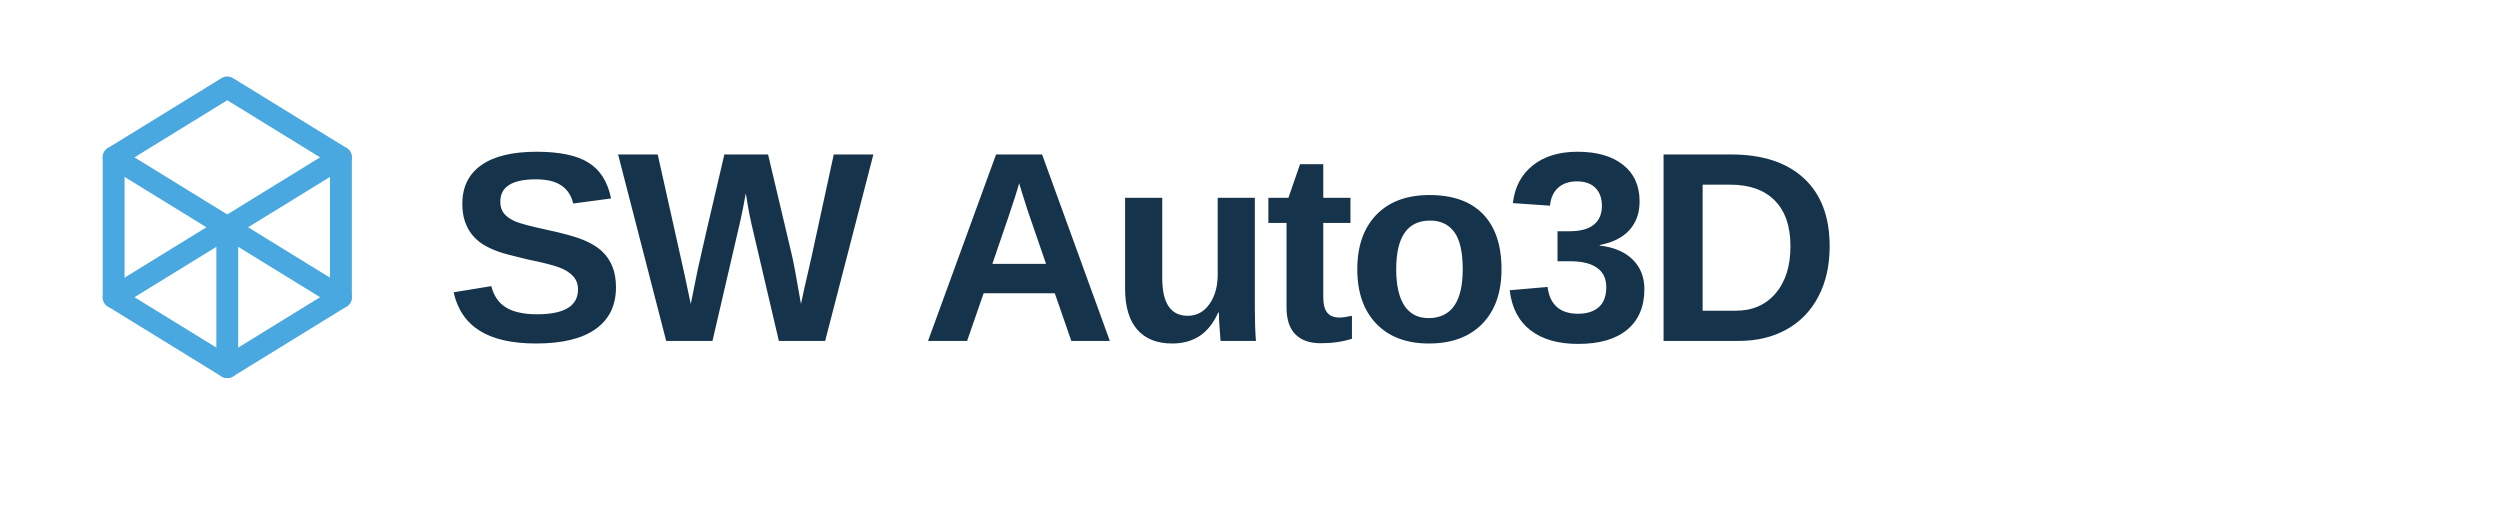
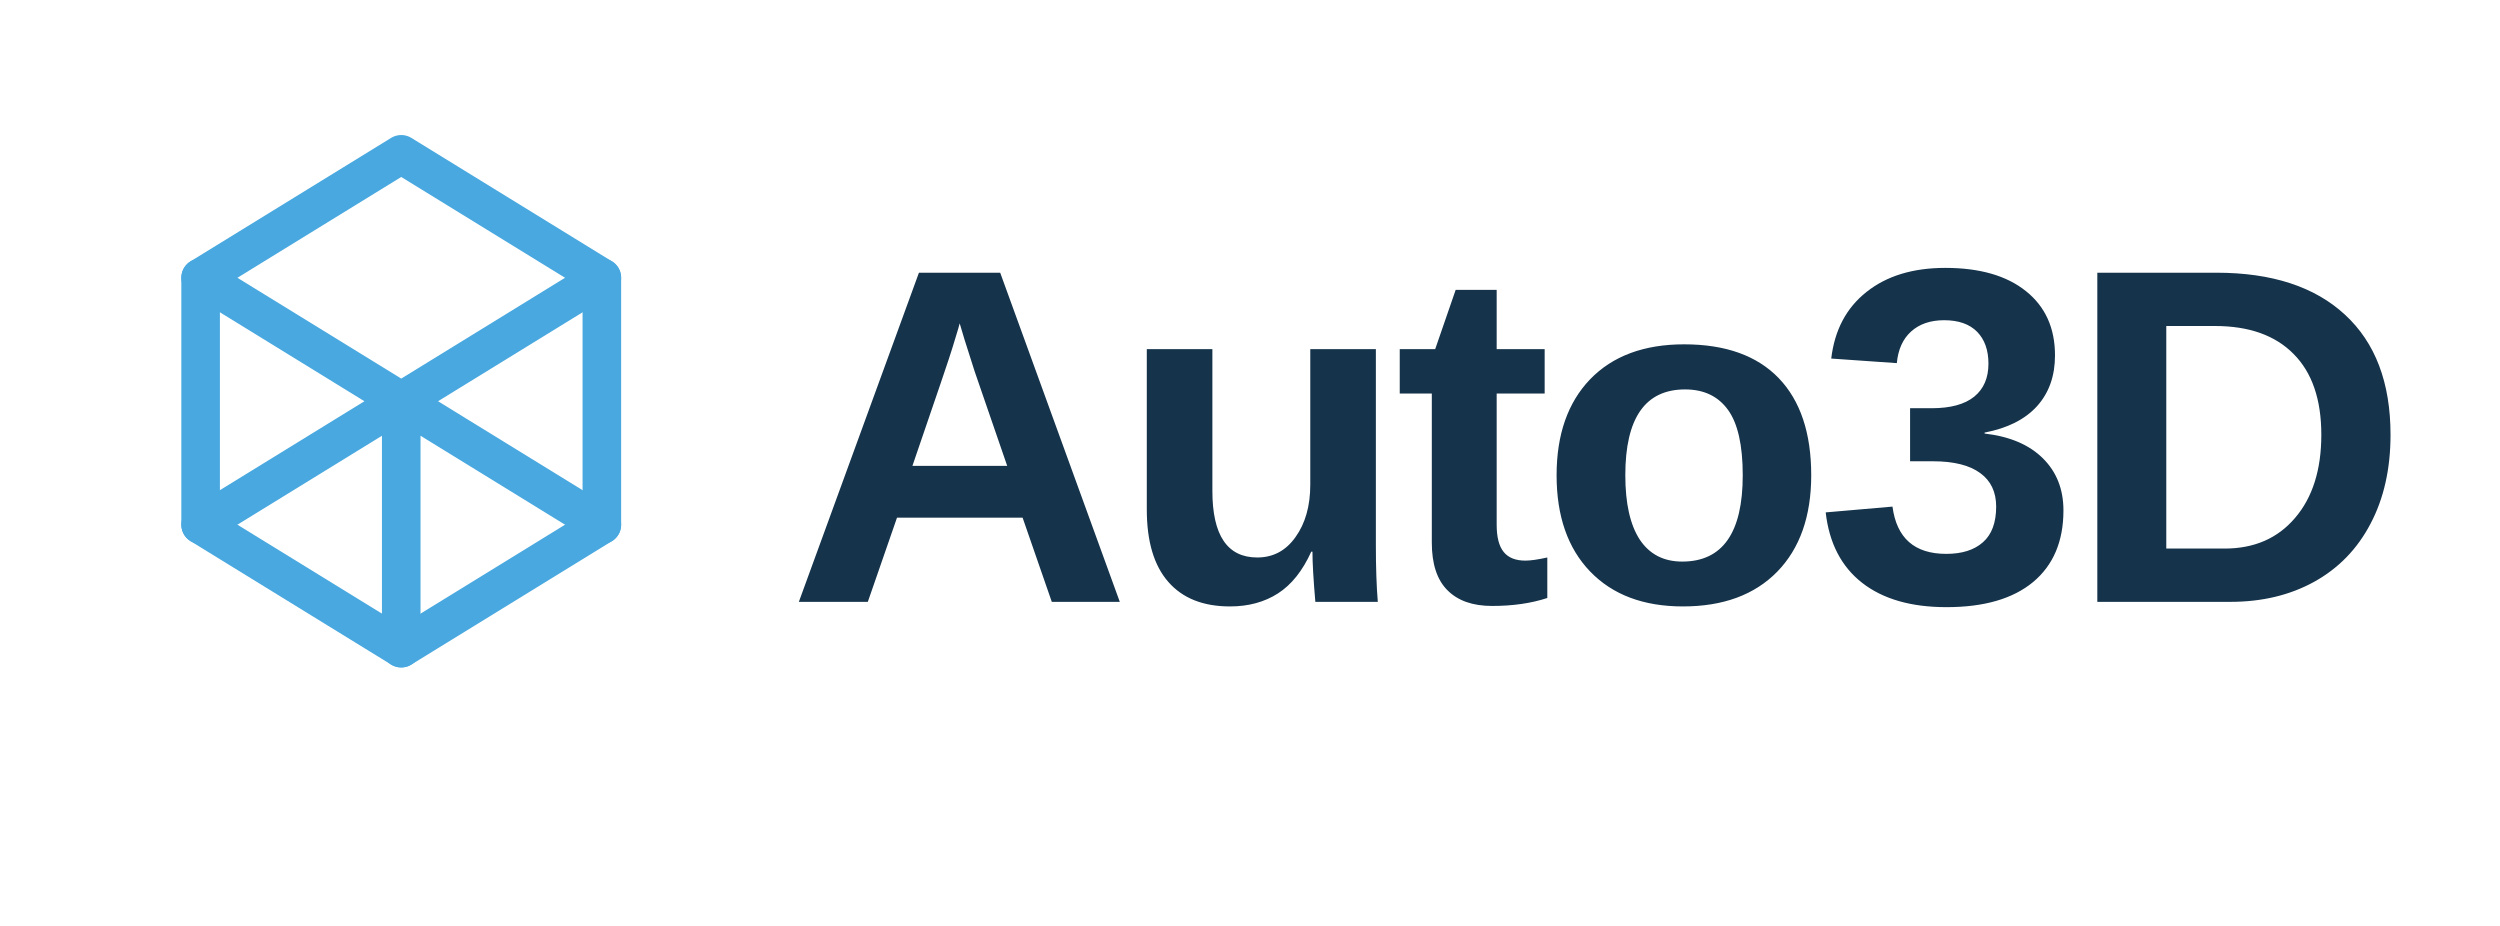
- <svg xmlns="http://www.w3.org/2000/svg" viewBox="0 0 286 60">
+ <svg xmlns="http://www.w3.org/2000/svg" viewBox="0 0 162 60">
  <g id="logo">
    <g fill="none" stroke="#48a8df" stroke-linecap="round" stroke-linejoin="round" stroke-width="2.5">
      <path d="M13 18 26 10l13 8v16L26 42 13 34z" />
      <path d="m13 18 13 8 13-8M26 26v16M13 34l13-8 13 8" />
    </g>
-     <text x="51" y="39" fill="var(--ov_logo_text_color, #15334a)" font-family="Arial, Helvetica, sans-serif" font-size="31" font-weight="700" letter-spacing="-1">SW Auto3D</text>
+     <text x="51" y="39" fill="var(--ov_logo_text_color, #15334a)" font-family="Arial, Helvetica, sans-serif" font-size="31" font-weight="700" letter-spacing="-1">Auto3D</text>
  </g>
</svg>
